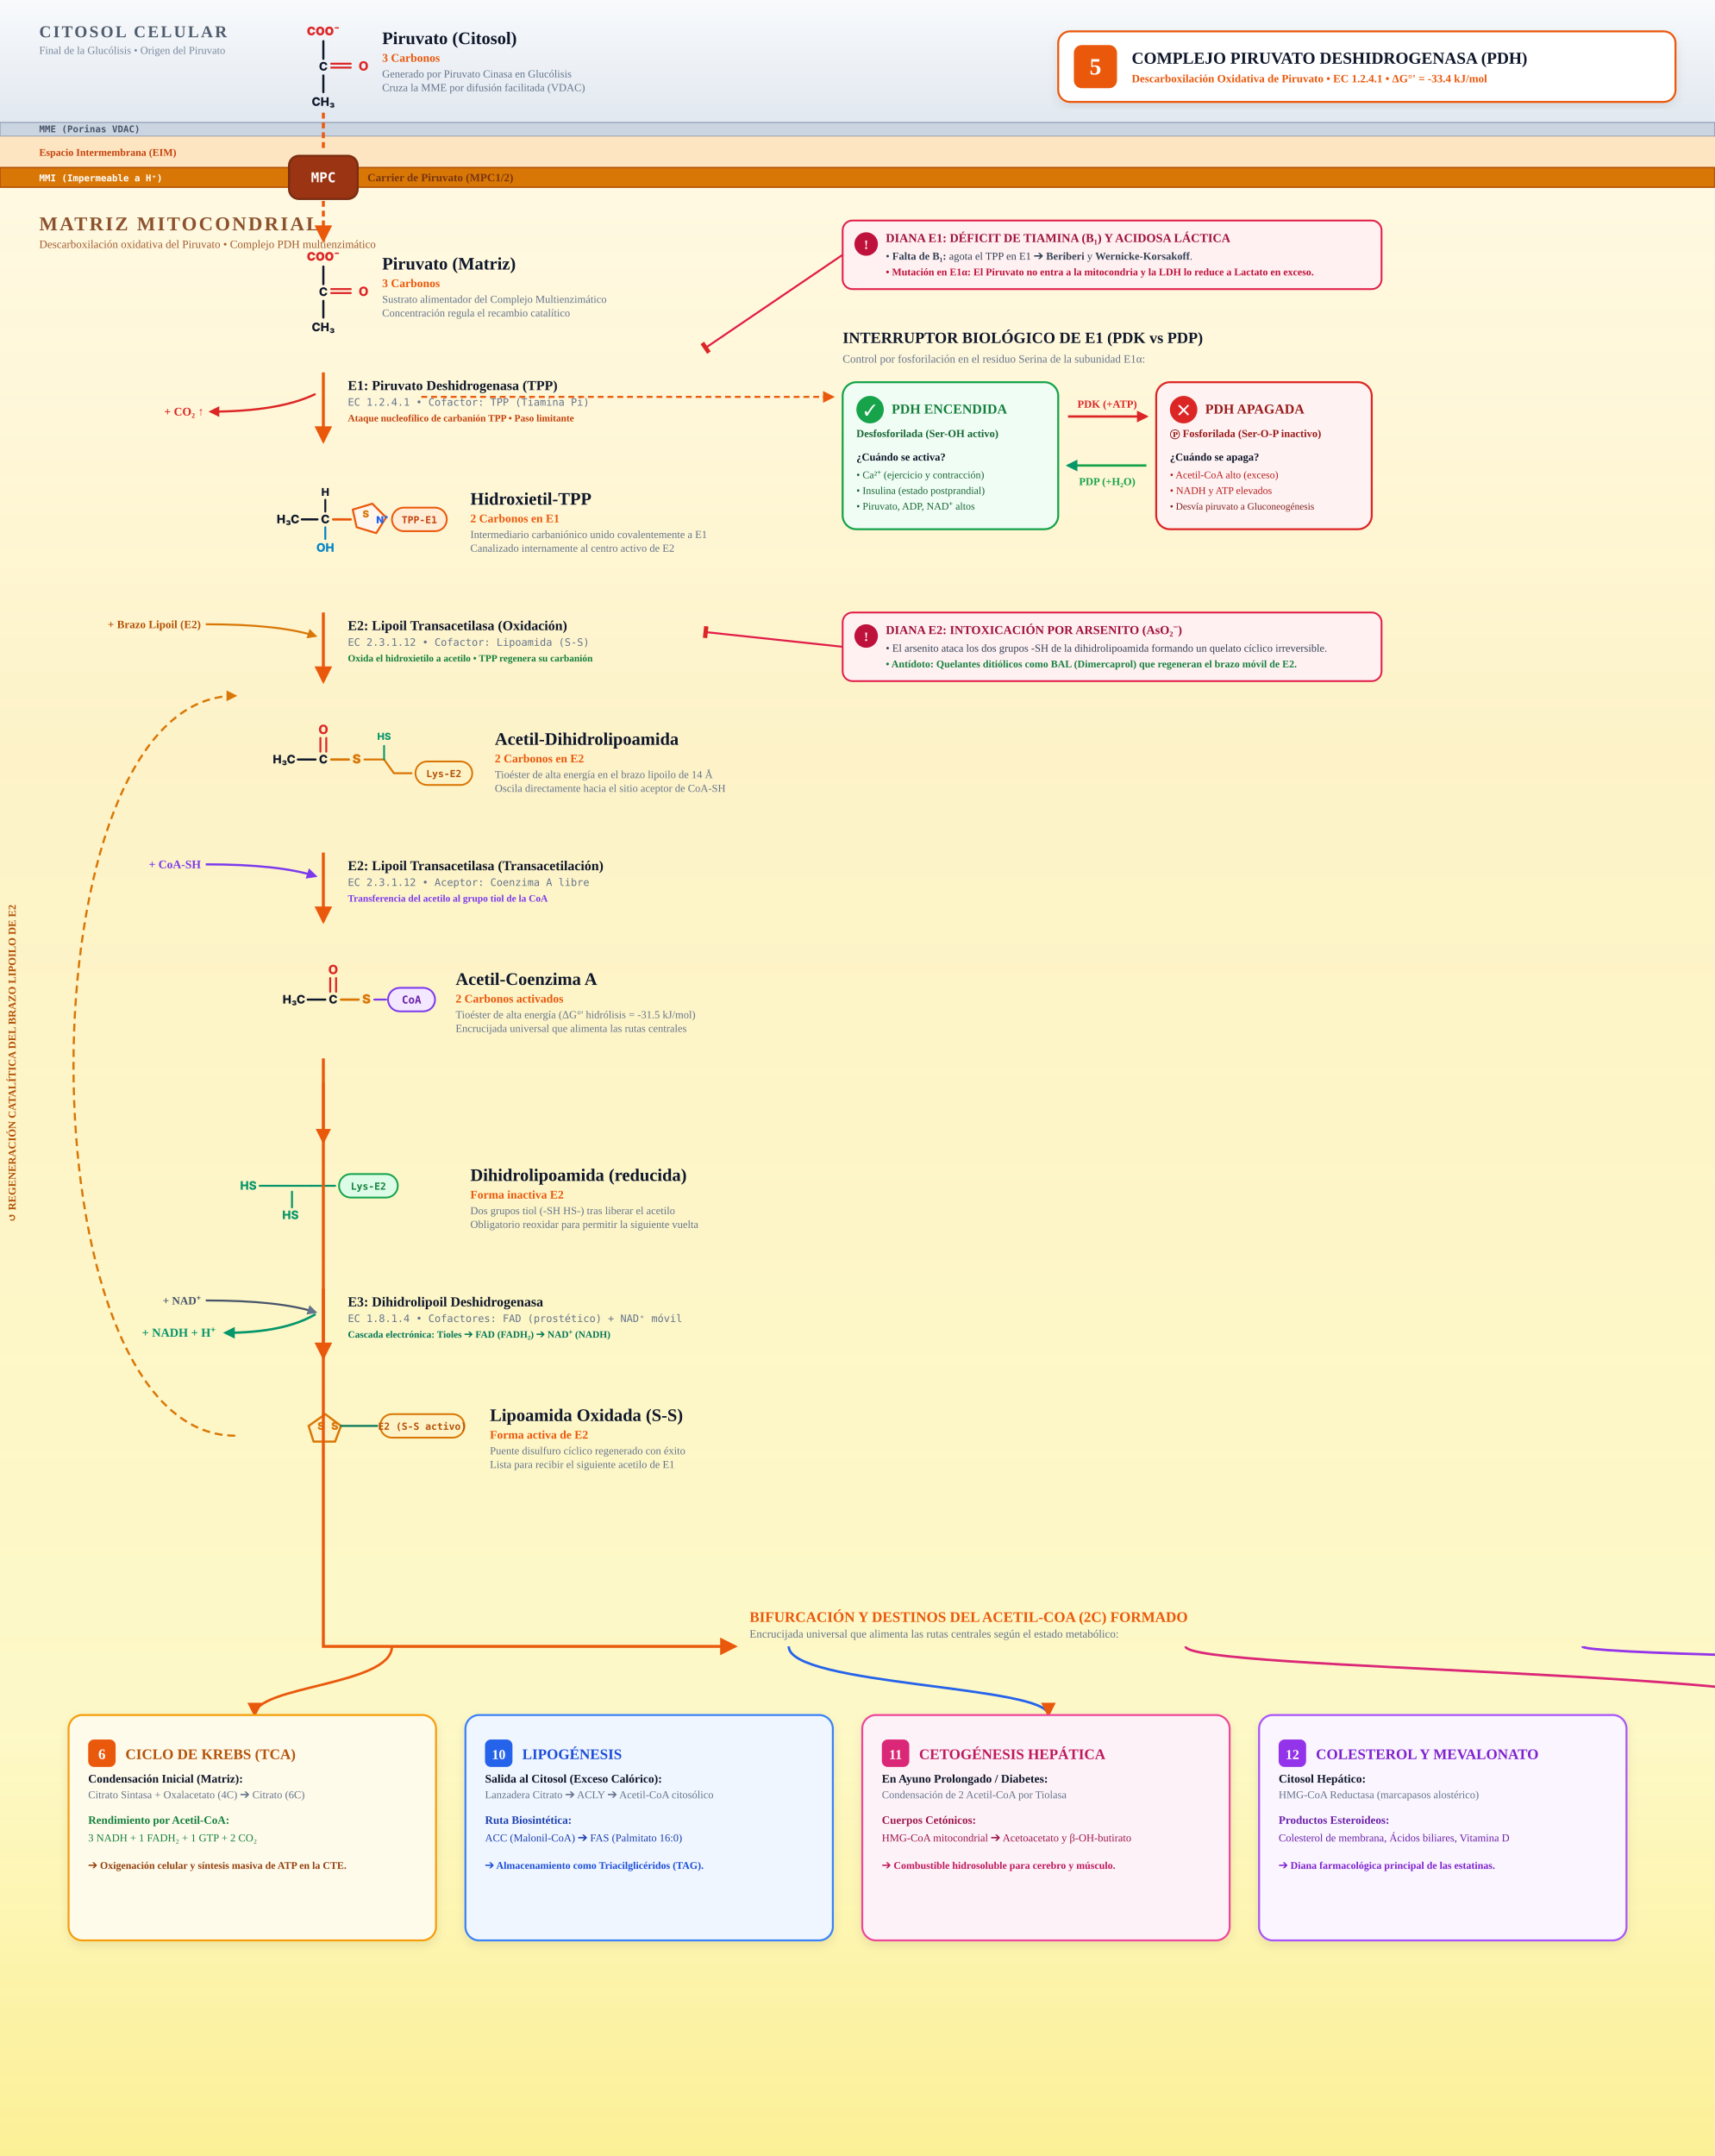
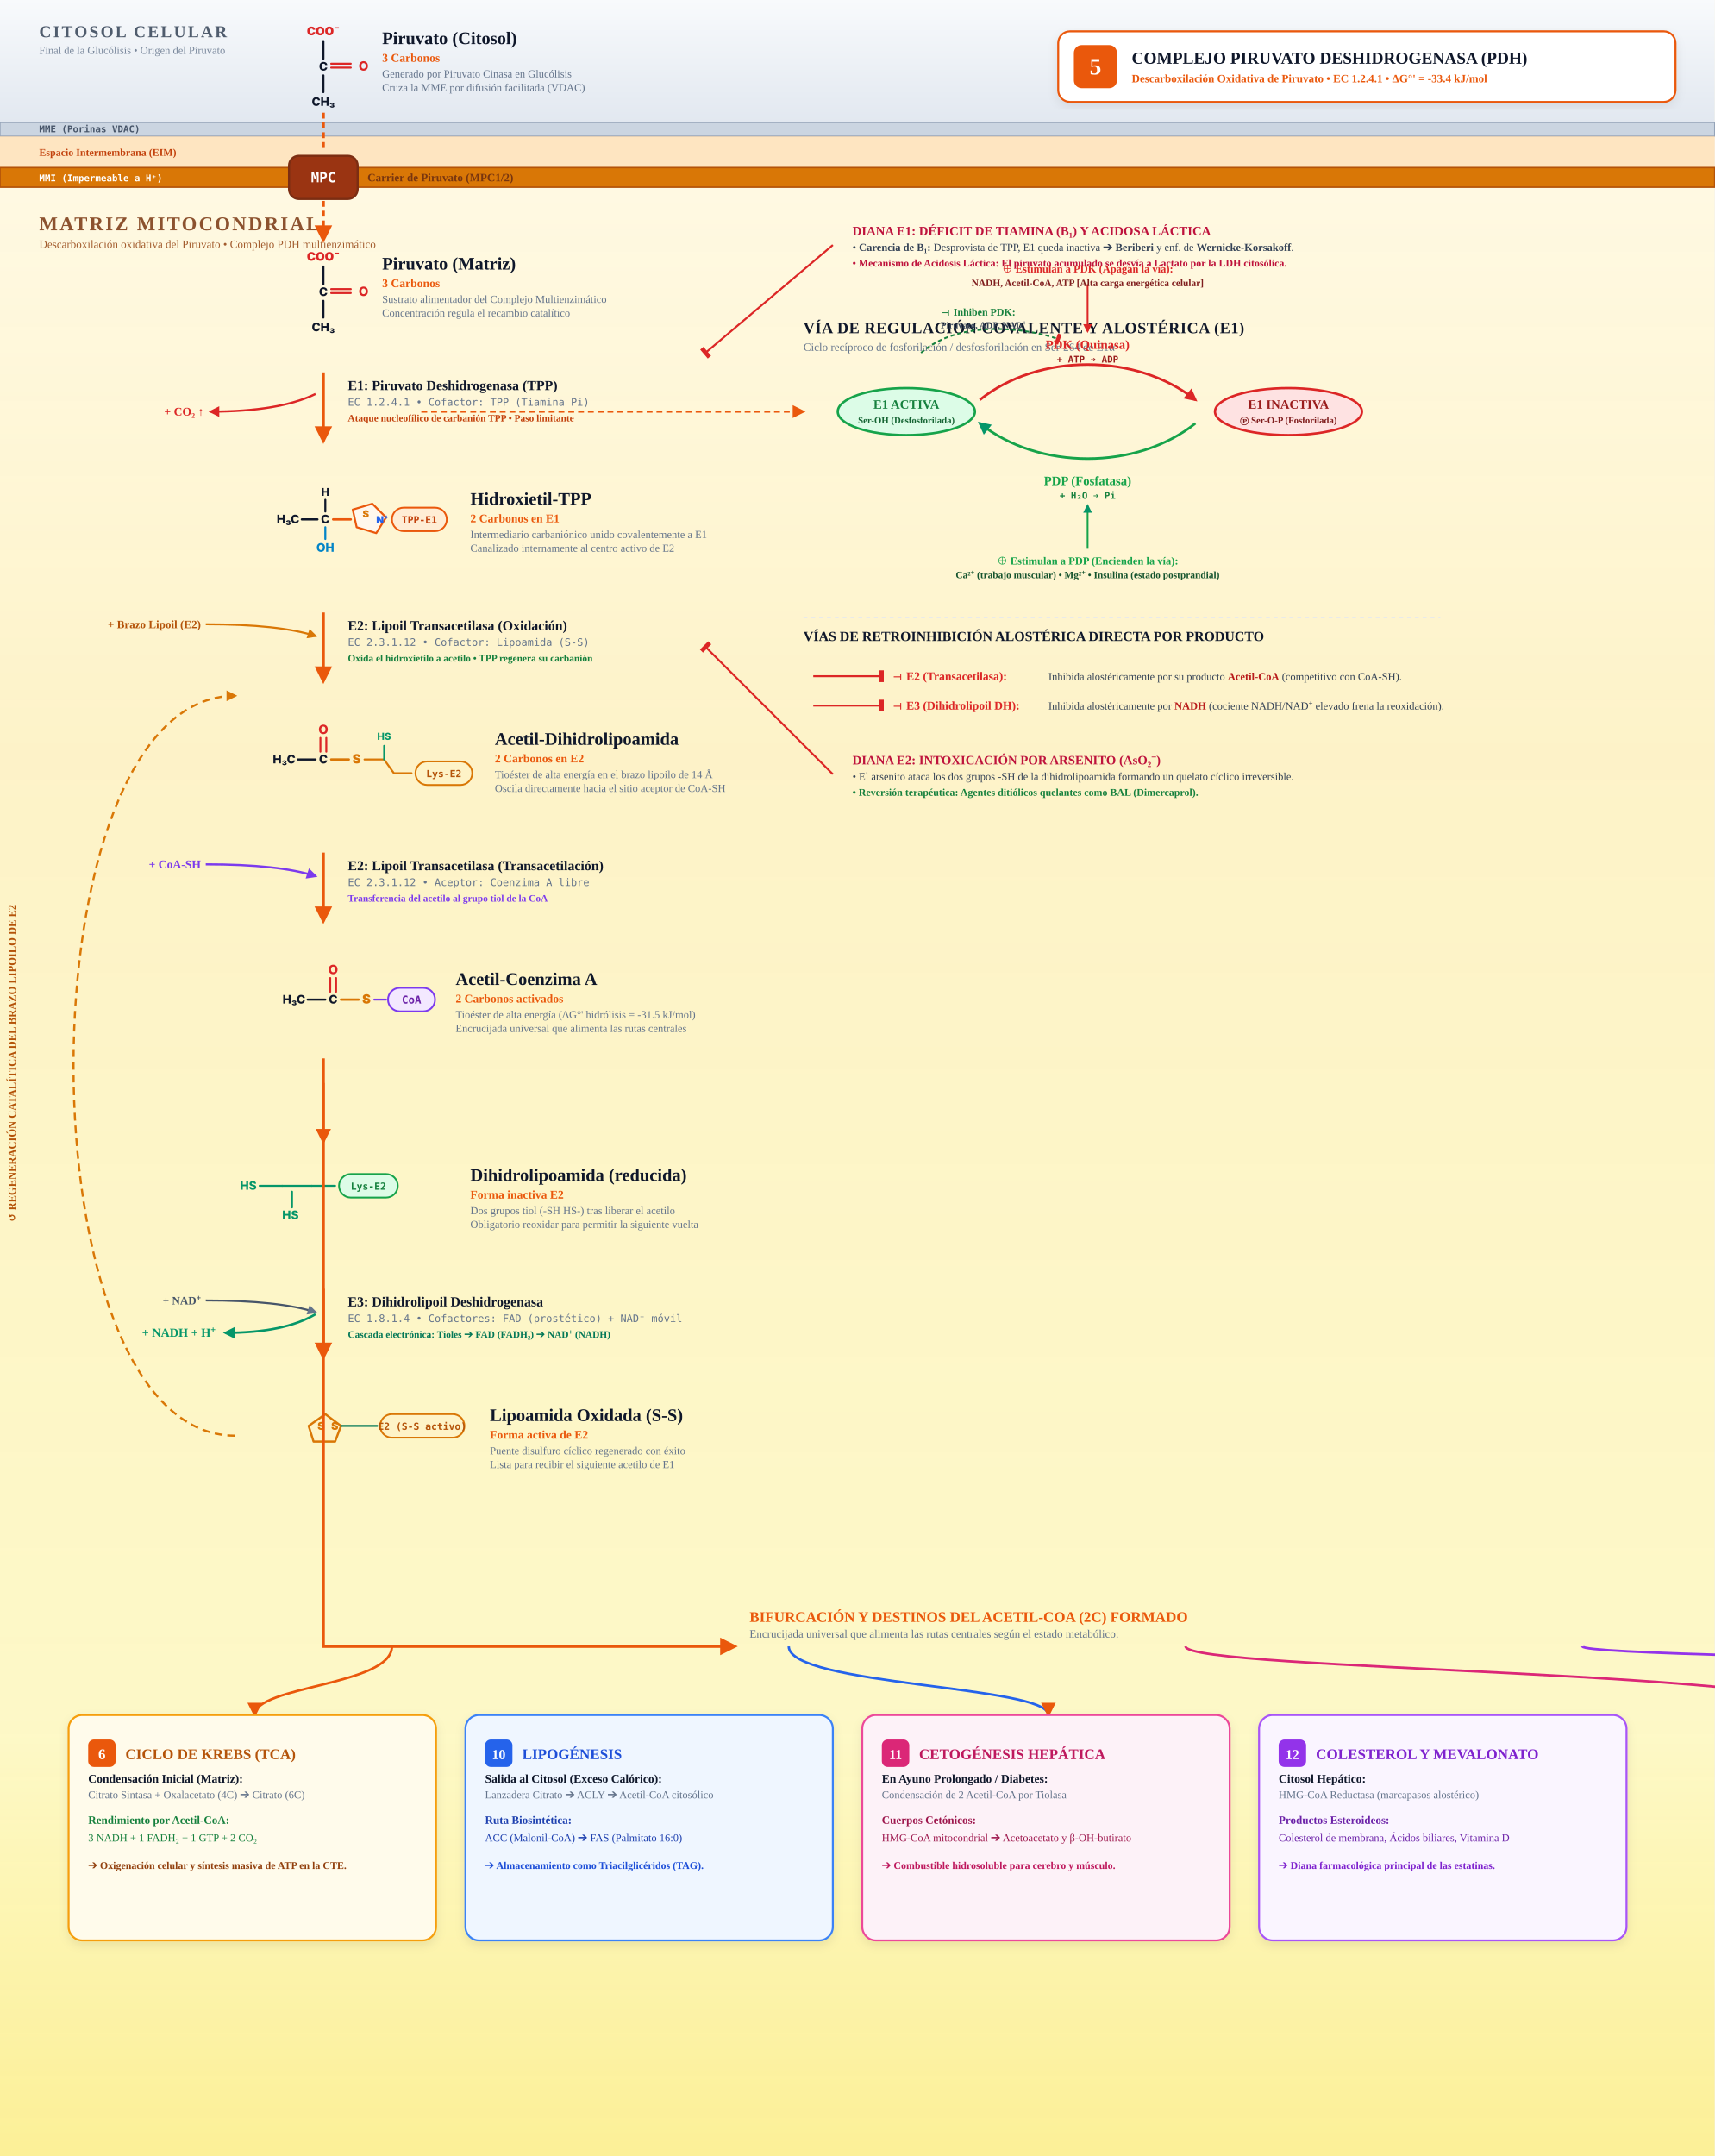
<svg xmlns="http://www.w3.org/2000/svg" width="1750" height="2200" viewBox="0 0 1750 2200">
  <defs>
    <marker id="arrowFlow" markerWidth="6" markerHeight="6" refX="5" refY="3" orient="auto">
      <path d="M 0 0 L 6 3 L 0 6 Z" fill="#ea580c" />
    </marker>
    <marker id="arrowRed" markerWidth="5" markerHeight="5" refX="4" refY="2.5" orient="auto">
      <path d="M 0 0 L 5 2.5 L 0 5 Z" fill="#dc2626" />
    </marker>
    <marker id="arrowGreen" markerWidth="5" markerHeight="5" refX="4" refY="2.5" orient="auto">
      <path d="M 0 0 L 5 2.5 L 0 5 Z" fill="#059669" />
    </marker>
    <marker id="arrowPurple" markerWidth="5" markerHeight="5" refX="4" refY="2.5" orient="auto">
      <path d="M 0 0 L 5 2.5 L 0 5 Z" fill="#7c3aed" />
    </marker>
    <marker id="arrowSlate" markerWidth="5" markerHeight="5" refX="4" refY="2.5" orient="auto">
      <path d="M 0 0 L 5 2.5 L 0 5 Z" fill="#64748b" />
    </marker>
    <marker id="arrowAmber" markerWidth="5" markerHeight="5" refX="4" refY="2.5" orient="auto">
      <path d="M 0 0 L 5 2.5 L 0 5 Z" fill="#d97706" />
    </marker>
    <marker id="inhibitionT" markerWidth="6" markerHeight="6" refX="5" refY="3" orient="auto">
      <line x1="5" y1="0" x2="5" y2="6" stroke="#dc2626" stroke-width="2.4" />
    </marker>
    <linearGradient id="gradCitosolPDH" x1="0%" y1="0%" x2="0%" y2="100%">
      <stop offset="0%" stop-color="#f8fafc" />
      <stop offset="100%" stop-color="#e2e8f0" />
    </linearGradient>
    <linearGradient id="gradMatrizPDH" x1="0%" y1="0%" x2="0%" y2="100%">
      <stop offset="0%" stop-color="#fffbeb" />
      <stop offset="35%" stop-color="#fef3c7" stop-opacity="0.96" />
      <stop offset="80%" stop-color="#fef9c3" stop-opacity="0.92" />
      <stop offset="100%" stop-color="#fef08a" stop-opacity="0.88" />
    </linearGradient>
    <filter id="shadowGlow" x="-10%" y="-10%" width="120%" height="120%">
      <feDropShadow dx="0" dy="4" stdDeviation="5" flood-color="#0f172a" flood-opacity="0.08" />
    </filter>
  </defs>
  <rect width="1750" height="2200" fill="url(#gradMatrizPDH)" />
  <rect x="0" y="0" width="1750" height="125" fill="url(#gradCitosolPDH)" />
  <g transform="translate(40, 38)" opacity="0.85">
    <text x="0" y="0" fill="#334155" font-size="17" font-weight="900" letter-spacing="2">CITOSOL CELULAR</text>
    <text x="0" y="17" fill="#64748b" font-size="11">Final de la Glucólisis • Origen del Piruvato</text>
  </g>
  <rect x="0" y="125" width="1750" height="14" fill="#cbd5e1" stroke="#94a3b8" stroke-width="1.2" />
  <text x="40" y="135" fill="#475569" font-family="'JetBrains Mono', monospace" font-size="9.5" font-weight="800">MME (Porinas VDAC)</text>
  <rect x="0" y="139" width="1750" height="32" fill="#fed7aa" opacity="0.6" />
  <text x="40" y="159" fill="#c2410c" font-size="10.5" font-weight="700">Espacio Intermembrana (EIM)</text>
  <rect x="0" y="171" width="1750" height="20" fill="#d97706" stroke="#b45309" stroke-width="1.5" />
  <text x="40" y="185" fill="#ffffff" font-family="'JetBrains Mono', monospace" font-size="9.5" font-weight="800">MMI (Impermeable a H⁺)</text>
  <g transform="translate(40, 235)" opacity="0.85">
    <text x="0" y="0" fill="#78350f" font-size="20" font-weight="900" letter-spacing="2">MATRIZ MITOCONDRIAL</text>
    <text x="0" y="18" fill="#92400e" font-size="11.5">Descarboxilación oxidativa del Piruvato • Complejo PDH multienzimático</text>
  </g>
  <g transform="translate(295, 159)">
    <rect x="0" y="0" width="70" height="44" rx="10" fill="#9a3412" stroke="#7c2d12" stroke-width="2.2" />
    <text x="35" y="27" fill="#ffffff" font-family="'JetBrains Mono', monospace" font-size="14" font-weight="900" text-anchor="middle">MPC</text>
  </g>
  <text x="375" y="185" fill="#78350f" font-size="11.5" font-weight="800">Carrier de Piruvato (MPC1/2)</text>
  <g transform="translate(1080, 32)">
    <rect x="0" y="0" width="630" height="72" rx="12" fill="#ffffff" stroke="#ea580c" stroke-width="2" filter="url(#shadowGlow)" />
    <rect x="16" y="14" width="44" height="44" rx="8" fill="#ea580c" />
    <text x="38" y="44" fill="#ffffff" font-size="24" font-weight="900" text-anchor="middle">5</text>
    <text x="75" y="33" fill="#0f172a" font-size="17" font-weight="900">COMPLEJO PIRUVATO DESHIDROGENASA (PDH)</text>
    <text x="75" y="52" fill="#ea580c" font-size="11.5" font-weight="700">Descarboxilación Oxidativa de Piruvato • EC 1.2.4.1 • ΔG°' = -33.4 kJ/mol</text>
  </g>
  <g transform="translate(290, 20)">
    <g transform="translate(0, 0)">
      <g class="mol-piruvato" stroke="#0f172a" stroke-width="2.2" fill="none" stroke-linecap="round" stroke-linejoin="round">
        <text x="40" y="16" font-family="'Inter', sans-serif" font-size="12" font-weight="900" fill="#dc2626" text-anchor="middle" stroke="none">COO⁻</text>
        <line x1="40" y1="22" x2="40" y2="40" stroke="#0f172a" stroke-width="2.2" />
        <text x="40" y="52" font-family="'Inter', sans-serif" font-size="12" font-weight="800" fill="#0f172a" text-anchor="middle" stroke="none">C</text>
        <line x1="48" y1="45" x2="68" y2="45" stroke="#dc2626" stroke-width="2" />
        <line x1="48" y1="49" x2="68" y2="49" stroke="#dc2626" stroke-width="2" />
        <text x="76" y="52" font-family="'Inter', sans-serif" font-size="13" font-weight="800" fill="#dc2626" stroke="none">O</text>
        <line x1="40" y1="57" x2="40" y2="74" stroke="#0f172a" stroke-width="2.2" />
        <text x="40" y="88" font-family="'Inter', sans-serif" font-size="12" font-weight="800" fill="#0f172a" text-anchor="middle" stroke="none">CH₃</text>
      </g>
    </g>
    <g transform="translate(100, 25)">
      <text x="0" y="0" fill="#0f172a" font-size="18" font-weight="900">Piruvato (Citosol)</text>
      <text x="0" y="18" fill="#ea580c" font-size="12" font-weight="800">3 Carbonos</text>
      <text x="0" y="34" fill="#64748b" font-size="11">Generado por Piruvato Cinasa en Glucólisis</text>
      <text x="0" y="48" fill="#64748b" font-size="11">Cruza la MME por difusión facilitada (VDAC)</text>
    </g>
  </g>
  <path d="M 330 115 L 330 155 M 330 205 L 330 245" stroke="#ea580c" stroke-width="3" stroke-dasharray="6 4" marker-end="url(#arrowFlow)" />
  <g transform="translate(290, 250)">
    <g transform="translate(0, 0)">
      <g class="mol-piruvato" stroke="#0f172a" stroke-width="2.2" fill="none" stroke-linecap="round" stroke-linejoin="round">
        <text x="40" y="16" font-family="'Inter', sans-serif" font-size="12" font-weight="900" fill="#dc2626" text-anchor="middle" stroke="none">COO⁻</text>
        <line x1="40" y1="22" x2="40" y2="40" stroke="#0f172a" stroke-width="2.2" />
        <text x="40" y="52" font-family="'Inter', sans-serif" font-size="12" font-weight="800" fill="#0f172a" text-anchor="middle" stroke="none">C</text>
        <line x1="48" y1="45" x2="68" y2="45" stroke="#dc2626" stroke-width="2" />
        <line x1="48" y1="49" x2="68" y2="49" stroke="#dc2626" stroke-width="2" />
        <text x="76" y="52" font-family="'Inter', sans-serif" font-size="13" font-weight="800" fill="#dc2626" stroke="none">O</text>
        <line x1="40" y1="57" x2="40" y2="74" stroke="#0f172a" stroke-width="2.2" />
        <text x="40" y="88" font-family="'Inter', sans-serif" font-size="12" font-weight="800" fill="#0f172a" text-anchor="middle" stroke="none">CH₃</text>
      </g>
    </g>
    <g transform="translate(100, 25)">
      <text x="0" y="0" fill="#0f172a" font-size="18" font-weight="900">Piruvato (Matriz)</text>
      <text x="0" y="18" fill="#ea580c" font-size="12" font-weight="800">3 Carbonos</text>
      <text x="0" y="34" fill="#64748b" font-size="11">Sustrato alimentador del Complejo Multienzimático</text>
      <text x="0" y="48" fill="#64748b" font-size="11">Concentración regula el recambio catalítico</text>
    </g>
  </g>
  <g transform="translate(330, 380)">
    <line x1="0" y1="0" x2="0" y2="70" stroke="#ea580c" stroke-width="3" marker-end="url(#arrowFlow)" />
    <path d="M -8 22 Q -45 40 -115 40" fill="none" stroke="#dc2626" stroke-width="2.2" marker-end="url(#arrowRed)" />
    <text x="-122" y="44" fill="#dc2626" font-size="12" font-weight="900" text-anchor="end">+ CO₂ ↑</text>
    <g transform="translate(25, 18)">
      <text x="0" y="0" fill="#0f172a" font-size="14" font-weight="900">E1: Piruvato Deshidrogenasa (TPP)</text>
      <text x="0" y="16" fill="#64748b" font-size="10.5" font-family="'JetBrains Mono', monospace">EC 1.2.4.1 • Cofactor: TPP (Tiamina Pi)</text>
      <text x="0" y="32" fill="#c2410c" font-size="10" font-weight="800">Ataque nucleofílico de carbanión TPP • Paso limitante</text>
    </g>
  </g>
  <g transform="translate(270, 490)">
    <g transform="translate(0, 0)">
      <g class="mol-hidroxietil-tpp" stroke="#0f172a" stroke-width="2.2" fill="none" stroke-linecap="round" stroke-linejoin="round">
        <text x="24" y="44" font-family="'Inter', sans-serif" font-size="12" font-weight="800" fill="#0f172a" text-anchor="middle" stroke="none">H₃C</text>
        <line x1="38" y1="40" x2="54" y2="40" stroke="#0f172a" stroke-width="2.2" />
        <text x="62" y="44" font-family="'Inter', sans-serif" font-size="12" font-weight="800" fill="#0f172a" text-anchor="middle" stroke="none">C</text>
        <line x1="62" y1="32" x2="62" y2="20" stroke="#0f172a" stroke-width="2" />
        <text x="62" y="16" font-family="'Inter', sans-serif" font-size="11" font-weight="800" fill="#0f172a" text-anchor="middle" stroke="none">H</text>
        <line x1="62" y1="48" x2="62" y2="60" stroke="#0284c7" stroke-width="2" />
        <text x="62" y="73" font-family="'Inter', sans-serif" font-size="12" font-weight="800" fill="#0284c7" text-anchor="middle" stroke="none">OH</text>
        <line x1="70" y1="40" x2="88" y2="40" stroke="#ea580c" stroke-width="2.4" />
        <polygon points="90,30 110,24 124,38 114,54 94,48" fill="#fff7ed" stroke="#ea580c" stroke-width="2" />
        <text x="100" y="38" font-family="'Inter', sans-serif" font-size="10" font-weight="900" fill="#d97706" stroke="none">S</text>
        <text x="114" y="44" font-family="'Inter', sans-serif" font-size="10" font-weight="900" fill="#2563eb" stroke="none">N⁺</text>
        <rect x="130" y="28" width="56" height="24" rx="12" fill="#ffedd5" stroke="#ea580c" stroke-width="1.8" />
        <text x="158" y="44" font-family="'JetBrains Mono', monospace" font-size="10" font-weight="800" fill="#c2410c" text-anchor="middle" stroke="none">TPP-E1</text>
      </g>
    </g>
    <g transform="translate(210, 25)">
      <text x="0" y="0" fill="#0f172a" font-size="18" font-weight="900">Hidroxietil-TPP</text>
      <text x="0" y="18" fill="#ea580c" font-size="12" font-weight="800">2 Carbonos en E1</text>
      <text x="0" y="34" fill="#64748b" font-size="11">Intermediario carbaniónico unido covalentemente a E1</text>
      <text x="0" y="48" fill="#64748b" font-size="11">Canalizado internamente al centro activo de E2</text>
    </g>
  </g>
  <g transform="translate(330, 625)">
    <line x1="0" y1="0" x2="0" y2="70" stroke="#ea580c" stroke-width="3" marker-end="url(#arrowFlow)" />
    <path d="M -120 12 Q -45 12 -8 24" fill="none" stroke="#d97706" stroke-width="2" marker-end="url(#arrowAmber)" />
    <text x="-125" y="16" fill="#b45309" font-size="11.5" font-weight="800" text-anchor="end">+ Brazo Lipoil (E2)</text>
    <g transform="translate(25, 18)">
      <text x="0" y="0" fill="#0f172a" font-size="14" font-weight="900">E2: Lipoil Transacetilasa (Oxidación)</text>
      <text x="0" y="16" fill="#64748b" font-size="10.5" font-family="'JetBrains Mono', monospace">EC 2.3.1.12 • Cofactor: Lipoamida (S-S)</text>
      <text x="0" y="32" fill="#15803d" font-size="10" font-weight="800">Oxida el hidroxietilo a acetilo • TPP regenera su carbanión</text>
    </g>
  </g>
  <g transform="translate(270, 735)">
    <g transform="translate(0, 0)">
      <g class="mol-acetil-lipoamida" stroke="#0f172a" stroke-width="2.2" fill="none" stroke-linecap="round" stroke-linejoin="round">
        <text x="20" y="44" font-family="'Inter', sans-serif" font-size="12" font-weight="800" fill="#0f172a" text-anchor="middle" stroke="none">H₃C</text>
        <line x1="34" y1="40" x2="52" y2="40" stroke="#0f172a" stroke-width="2.2" />
        <text x="60" y="44" font-family="'Inter', sans-serif" font-size="12" font-weight="800" fill="#0f172a" text-anchor="middle" stroke="none">C</text>
        <line x1="57" y1="32" x2="57" y2="18" stroke="#dc2626" stroke-width="2" />
        <line x1="63" y1="32" x2="63" y2="18" stroke="#dc2626" stroke-width="2" />
        <text x="60" y="14" font-family="'Inter', sans-serif" font-size="13" font-weight="800" fill="#dc2626" text-anchor="middle" stroke="none">O</text>
        <line x1="68" y1="40" x2="86" y2="40" stroke="#d97706" stroke-width="2.4" />
        <text x="94" y="44" font-family="'Inter', sans-serif" font-size="13" font-weight="900" fill="#d97706" text-anchor="middle" stroke="none">S</text>
        <path d="M 102 40 L 122 40 L 132 54 L 150 54" stroke="#d97706" stroke-width="2" />
        <line x1="122" y1="40" x2="122" y2="26" stroke="#059669" stroke-width="1.8" />
        <text x="122" y="20" font-family="'Inter', sans-serif" font-size="10" font-weight="800" fill="#059669" text-anchor="middle" stroke="none">HS</text>
        <rect x="154" y="42" width="58" height="24" rx="12" fill="#fef3c7" stroke="#d97706" stroke-width="1.8" />
        <text x="183" y="58" font-family="'JetBrains Mono', monospace" font-size="10" font-weight="800" fill="#b45309" text-anchor="middle" stroke="none">Lys-E2</text>
      </g>
    </g>
    <g transform="translate(235, 25)">
      <text x="0" y="0" fill="#0f172a" font-size="18" font-weight="900">Acetil-Dihidrolipoamida</text>
      <text x="0" y="18" fill="#ea580c" font-size="12" font-weight="800">2 Carbonos en E2</text>
      <text x="0" y="34" fill="#64748b" font-size="11">Tioéster de alta energía en el brazo lipoilo de 14 Å</text>
      <text x="0" y="48" fill="#64748b" font-size="11">Oscila directamente hacia el sitio aceptor de CoA-SH</text>
    </g>
  </g>
  <g transform="translate(330, 870)">
    <line x1="0" y1="0" x2="0" y2="70" stroke="#ea580c" stroke-width="3" marker-end="url(#arrowFlow)" />
    <path d="M -120 12 Q -45 12 -8 24" fill="none" stroke="#7c3aed" stroke-width="2.2" marker-end="url(#arrowPurple)" />
    <text x="-125" y="16" fill="#7c3aed" font-size="12" font-weight="900" text-anchor="end">+ CoA-SH</text>
    <g transform="translate(25, 18)">
      <text x="0" y="0" fill="#0f172a" font-size="14" font-weight="900">E2: Lipoil Transacetilasa (Transacetilación)</text>
      <text x="0" y="16" fill="#64748b" font-size="10.5" font-family="'JetBrains Mono', monospace">EC 2.3.1.12 • Aceptor: Coenzima A libre</text>
      <text x="0" y="32" fill="#7c3aed" font-size="10" font-weight="800">Transferencia del acetilo al grupo tiol de la CoA</text>
    </g>
  </g>
  <g transform="translate(280, 980)">
    <g transform="translate(0, 0)">
      <g class="mol-acetil-coa" stroke="#0f172a" stroke-width="2.2" fill="none" stroke-linecap="round" stroke-linejoin="round">
        <text x="20" y="44" font-family="'Inter', sans-serif" font-size="12" font-weight="800" fill="#0f172a" text-anchor="middle" stroke="none">H₃C</text>
        <line x1="34" y1="40" x2="52" y2="40" stroke="#0f172a" stroke-width="2.2" />
        <text x="60" y="44" font-family="'Inter', sans-serif" font-size="12" font-weight="800" fill="#0f172a" text-anchor="middle" stroke="none">C</text>
        <line x1="57" y1="32" x2="57" y2="18" stroke="#dc2626" stroke-width="2" />
        <line x1="63" y1="32" x2="63" y2="18" stroke="#dc2626" stroke-width="2" />
        <text x="60" y="14" font-family="'Inter', sans-serif" font-size="13" font-weight="800" fill="#dc2626" text-anchor="middle" stroke="none">O</text>
        <line x1="68" y1="40" x2="86" y2="40" stroke="#d97706" stroke-width="2.4" />
        <text x="94" y="44" font-family="'Inter', sans-serif" font-size="13" font-weight="900" fill="#d97706" text-anchor="middle" stroke="none">S</text>
        <line x1="102" y1="40" x2="114" y2="40" stroke="#7c3aed" stroke-width="2" />
        <rect x="116" y="28" width="48" height="24" rx="12" fill="#f3e8ff" stroke="#7c3aed" stroke-width="1.8" />
        <text x="140" y="44" font-family="'JetBrains Mono', monospace" font-size="11" font-weight="800" fill="#6b21a8" text-anchor="middle" stroke="none">CoA</text>
      </g>
    </g>
    <g transform="translate(185, 25)">
      <text x="0" y="0" fill="#0f172a" font-size="18" font-weight="900">Acetil-Coenzima A</text>
      <text x="0" y="18" fill="#ea580c" font-size="12" font-weight="800">2 Carbonos activados</text>
      <text x="0" y="34" fill="#64748b" font-size="11">Tioéster de alta energía (ΔG°' hidrólisis = -31.5 kJ/mol)</text>
      <text x="0" y="48" fill="#64748b" font-size="11">Encrucijada universal que alimenta las rutas centrales</text>
    </g>
  </g>
  <path d="M 330 1105 L 330 1165" stroke="#ea580c" stroke-width="2.6" marker-end="url(#arrowFlow)" />
  <g transform="translate(270, 1180)">
    <g transform="translate(0, 0)">
      <g class="mol-dihidrolipoamida" stroke="#0f172a" stroke-width="2.2" fill="none" stroke-linecap="round" stroke-linejoin="round">
        <text x="-25" y="34" font-family="'Inter', sans-serif" font-size="12" font-weight="800" fill="#059669" stroke="none">HS</text>
        <line x1="-5" y1="30" x2="18" y2="30" stroke="#059669" stroke-width="2" />
        <text x="18" y="64" font-family="'Inter', sans-serif" font-size="12" font-weight="800" fill="#059669" stroke="none">HS</text>
        <line x1="28" y1="52" x2="28" y2="36" stroke="#059669" stroke-width="2" />
        <line x1="18" y1="30" x2="48" y2="30" stroke="#059669" stroke-width="2" />
        <line x1="48" y1="30" x2="72" y2="30" stroke="#059669" stroke-width="2" />
        <rect x="76" y="18" width="60" height="24" rx="12" fill="#dcfce7" stroke="#16a34a" stroke-width="1.8" />
        <text x="106" y="34" font-family="'JetBrains Mono', monospace" font-size="10" font-weight="800" fill="#15803d" text-anchor="middle" stroke="none">Lys-E2</text>
      </g>
    </g>
    <g transform="translate(210, 25)">
      <text x="0" y="0" fill="#0f172a" font-size="18" font-weight="900">Dihidrolipoamida (reducida)</text>
      <text x="0" y="18" fill="#ea580c" font-size="12" font-weight="800">Forma inactiva E2</text>
      <text x="0" y="34" fill="#64748b" font-size="11">Dos grupos tiol (-SH HS-) tras liberar el acetilo</text>
      <text x="0" y="48" fill="#64748b" font-size="11">Obligatorio reoxidar para permitir la siguiente vuelta</text>
    </g>
  </g>
  <g transform="translate(330, 1315)">
    <line x1="0" y1="0" x2="0" y2="70" stroke="#ea580c" stroke-width="3" marker-end="url(#arrowFlow)" />
    <path d="M -120 12 Q -45 12 -8 24" fill="none" stroke="#475569" stroke-width="2" marker-end="url(#arrowSlate)" />
    <text x="-125" y="16" fill="#475569" font-size="11.5" font-weight="800" text-anchor="end">+ NAD⁺</text>
    <path d="M -8 26 Q -40 45 -100 45" fill="none" stroke="#059669" stroke-width="2.4" marker-end="url(#arrowGreen)" />
    <text x="-110" y="49" fill="#059669" font-size="12.5" font-weight="900" text-anchor="end">+ NADH + H⁺</text>
    <g transform="translate(25, 18)">
      <text x="0" y="0" fill="#0f172a" font-size="14" font-weight="900">E3: Dihidrolipoil Deshidrogenasa</text>
      <text x="0" y="16" fill="#64748b" font-size="10.5" font-family="'JetBrains Mono', monospace">EC 1.8.1.4 • Cofactores: FAD (prostético) + NAD⁺ móvil</text>
      <text x="0" y="32" fill="#047857" font-size="10" font-weight="800">Cascada electrónica: Tioles ➔ FAD (FADH₂) ➔ NAD⁺ (NADH)</text>
    </g>
  </g>
  <g transform="translate(280, 1425)">
    <g transform="translate(0, 0)">
      <g class="mol-lipoamida-oxidada" stroke="#0f172a" stroke-width="2.2" fill="none" stroke-linecap="round" stroke-linejoin="round">
        <polygon points="35,30 52,18 68,30 62,46 40,46" fill="#fef3c7" stroke="#d97706" stroke-width="2.2" />
        <text x="44" y="34" font-family="'Inter', sans-serif" font-size="11" font-weight="900" fill="#d97706" stroke="none">S</text>
        <text x="58" y="34" font-family="'Inter', sans-serif" font-size="11" font-weight="900" fill="#d97706" stroke="none">S</text>
        <line x1="68" y1="30" x2="105" y2="30" stroke="#047857" stroke-width="2" />
        <rect x="108" y="18" width="86" height="24" rx="12" fill="#fef3c7" stroke="#d97706" stroke-width="1.8" />
        <text x="151" y="34" font-family="'JetBrains Mono', monospace" font-size="10" font-weight="800" fill="#b45309" text-anchor="middle" stroke="none">E2 (S-S activo)</text>
      </g>
    </g>
    <g transform="translate(220, 25)">
      <text x="0" y="0" fill="#0f172a" font-size="18" font-weight="900">Lipoamida Oxidada (S-S)</text>
      <text x="0" y="18" fill="#ea580c" font-size="12" font-weight="800">Forma activa de E2</text>
      <text x="0" y="34" fill="#64748b" font-size="11">Puente disulfuro cíclico regenerado con éxito</text>
      <text x="0" y="48" fill="#64748b" font-size="11">Lista para recibir el siguiente acetilo de E1</text>
    </g>
  </g>
  <path d="M 240 1465 C 20 1465, 20 710, 240 710" fill="none" stroke="#d97706" stroke-width="2.2" stroke-dasharray="8 5" marker-end="url(#arrowAmber)" />
  <text x="16" y="1085" fill="#b45309" font-size="11" font-weight="900" transform="rotate(-90 16 1085)" text-anchor="middle">
      ↺ REGENERACIÓN CATALÍTICA DEL BRAZO LIPOILO DE E2
    </text>
-   <g transform="translate(860, 360)">
-     <path d="M -430 45 C -280 45, -120 45, -10 45" fill="none" stroke="#ea580c" stroke-width="2" stroke-dasharray="6 4" marker-end="url(#arrowFlow)" />
-     <text x="0" y="-10" fill="#0f172a" font-size="16" font-weight="900">INTERRUPTOR BIOLÓGICO DE E1 (PDK vs PDP)</text>
-     <text x="0" y="10" fill="#64748b" font-size="11.5">Control por fosforilación en el residuo Serina de la subunidad E1α:</text>
-     <g transform="translate(0, 30)">
-       <rect x="0" y="0" width="220" height="150" rx="14" fill="#f0fdf4" stroke="#16a34a" stroke-width="2" />
-       <circle cx="28" cy="28" r="14" fill="#16a34a" />
-       <text x="28" y="34" fill="#ffffff" font-size="16" font-weight="900" text-anchor="middle">✓</text>
-       <text x="50" y="32" fill="#15803d" font-size="14" font-weight="900">PDH ENCENDIDA</text>
-       <text x="14" y="56" fill="#166534" font-size="11" font-weight="800">Desfosforilada (Ser-OH activo)</text>
-       <text x="14" y="80" fill="#0f172a" font-size="11" font-weight="800">¿Cuándo se activa?</text>
-       <text x="14" y="98" fill="#166534" font-size="10.5">• Ca²⁺ (ejercicio y contracción)</text>
-       <text x="14" y="114" fill="#166534" font-size="10.5">• Insulina (estado postprandial)</text>
-       <text x="14" y="130" fill="#166534" font-size="10.5">• Piruvato, ADP, NAD⁺ altos</text>
-     </g>
-     <path d="M 230 65 L 310 65" fill="none" stroke="#dc2626" stroke-width="2.4" marker-end="url(#arrowRed)" />
-     <text x="270" y="56" fill="#dc2626" font-size="11" font-weight="900" text-anchor="middle">PDK (+ATP)</text>
-     <path d="M 310 115 L 230 115" fill="none" stroke="#16a34a" stroke-width="2.4" marker-end="url(#arrowGreen)" />
-     <text x="270" y="135" fill="#16a34a" font-size="11" font-weight="900" text-anchor="middle">PDP (+H₂O)</text>
-     <g transform="translate(320, 30)">
-       <rect x="0" y="0" width="220" height="150" rx="14" fill="#fef2f2" stroke="#dc2626" stroke-width="2" />
-       <circle cx="28" cy="28" r="14" fill="#dc2626" />
-       <text x="28" y="34" fill="#ffffff" font-size="16" font-weight="900" text-anchor="middle">✕</text>
-       <text x="50" y="32" fill="#991b1b" font-size="14" font-weight="900">PDH APAGADA</text>
-       <text x="14" y="56" fill="#991b1b" font-size="11" font-weight="800">Ⓟ Fosforilada (Ser-O-P inactivo)</text>
-       <text x="14" y="80" fill="#0f172a" font-size="11" font-weight="800">¿Cuándo se apaga?</text>
-       <text x="14" y="98" fill="#b91c1c" font-size="10.5">• Acetil-CoA alto (exceso)</text>
-       <text x="14" y="114" fill="#b91c1c" font-size="10.5">• NADH y ATP elevados</text>
-       <text x="14" y="130" fill="#7f1d1d" font-size="10">• Desvía piruvato a Gluconeogénesis</text>
-     </g>
-   </g>
-   <g transform="translate(860, 225)">
-     <rect x="0" y="0" width="550" height="70" rx="10" fill="#fff1f2" stroke="#e11d48" stroke-width="1.8" />
-     <circle cx="24" cy="24" r="12" fill="#be123c" />
-     <text x="24" y="29" fill="#ffffff" font-size="13" font-weight="900" text-anchor="middle">!</text>
-     <text x="44" y="22" fill="#9f1239" font-size="12.5" font-weight="900">DIANA E1: DÉFICIT DE TIAMINA (B₁) Y ACIDOSA LÁCTICA</text>
-     <text x="44" y="40" fill="#334155" font-size="11">
-         • <tspan font-weight="700">Falta de B₁:</tspan> agota el TPP en E1 ➔ <tspan font-weight="700">Beriberi</tspan> y <tspan font-weight="700">Wernicke-Korsakoff</tspan>.
-       </text>
-     <text x="44" y="56" fill="#be123c" font-size="10.5" font-weight="700">
-         • Mutación en E1α: El Piruvato no entra a la mitocondria y la LDH lo reduce a Lactato en exceso.
-       </text>
-     <path d="M 0 35 L -140 130" fill="none" stroke="#e11d48" stroke-width="2" marker-end="url(#inhibitionT)" />
-   </g>
-   <g transform="translate(860, 625)">
-     <rect x="0" y="0" width="550" height="70" rx="10" fill="#fff1f2" stroke="#e11d48" stroke-width="1.8" />
-     <circle cx="24" cy="24" r="12" fill="#be123c" />
-     <text x="24" y="29" fill="#ffffff" font-size="13" font-weight="900" text-anchor="middle">!</text>
-     <text x="44" y="22" fill="#9f1239" font-size="12.5" font-weight="900">DIANA E2: INTOXICACIÓN POR ARSENITO (AsO₂⁻)</text>
-     <text x="44" y="40" fill="#334155" font-size="11">
-         • El arsenito ataca los dos grupos -SH de la dihidrolipoamida formando un quelato cíclico irreversible.
-       </text>
-     <text x="44" y="56" fill="#15803d" font-size="10.5" font-weight="700">
-         • Antídoto: Quelantes ditiólicos como BAL (Dimercaprol) que regeneran el brazo móvil de E2.
-       </text>
-     <path d="M 0 35 L -140 20" fill="none" stroke="#e11d48" stroke-width="2" marker-end="url(#inhibitionT)" />
+   <g transform="translate(820, 320)">
+     <path d="M -390 100 C -220 100, -80 100, 0 100" fill="none" stroke="#ea580c" stroke-width="2.2" stroke-dasharray="6 4" marker-end="url(#arrowFlow)" />
+     <text x="0" y="20" fill="#0f172a" font-size="16" font-weight="900" letter-spacing="0.5">VÍA DE REGULACIÓN COVALENTE Y ALOSTÉRICA (E1)</text>
+     <text x="0" y="38" fill="#64748b" font-size="11.5">Ciclo recíproco de fosforilación / desfosforilación en Ser-264 de E1α</text>
+     <g transform="translate(40, 100)">
+       <ellipse cx="65" cy="0" rx="70" ry="24" fill="#dcfce7" stroke="#16a34a" stroke-width="2.4" />
+       <text x="65" y="-3" fill="#15803d" font-size="13" font-weight="900" text-anchor="middle">E1 ACTIVA</text>
+       <text x="65" y="12" fill="#166534" font-size="9.5" font-weight="700" text-anchor="middle">Ser-OH (Desfosforilada)</text>
+     </g>
+     <path d="M 180 88 C 240 40, 340 40, 400 88" fill="none" stroke="#dc2626" stroke-width="2.6" marker-end="url(#arrowRed)" />
+     <g transform="translate(290, 36)">
+       <text x="0" y="0" fill="#dc2626" font-size="13" font-weight="900" text-anchor="middle">PDK (Quinasa)</text>
+       <text x="0" y="14" fill="#991b1b" font-size="9.5" font-family="'JetBrains Mono', monospace" font-weight="700" text-anchor="middle">+ ATP ➔ ADP</text>
+     </g>
+     <g transform="translate(420, 100)">
+       <ellipse cx="75" cy="0" rx="75" ry="24" fill="#fee2e2" stroke="#dc2626" stroke-width="2.4" />
+       <text x="75" y="-3" fill="#991b1b" font-size="13" font-weight="900" text-anchor="middle">E1 INACTIVA</text>
+       <text x="75" y="12" fill="#7f1d1d" font-size="9.5" font-weight="700" text-anchor="middle">Ⓟ Ser-O-P (Fosforilada)</text>
+     </g>
+     <path d="M 400 112 C 340 160, 240 160, 180 112" fill="none" stroke="#16a34a" stroke-width="2.6" marker-end="url(#arrowGreen)" />
+     <g transform="translate(290, 175)">
+       <text x="0" y="0" fill="#16a34a" font-size="13" font-weight="900" text-anchor="middle">PDP (Fosfatasa)</text>
+       <text x="0" y="14" fill="#15803d" font-size="9.5" font-family="'JetBrains Mono', monospace" font-weight="700" text-anchor="middle">+ H₂O ➔ Pi</text>
+     </g>
+     <path d="M 290 -30 L 290 18" fill="none" stroke="#dc2626" stroke-width="1.8" marker-end="url(#arrowRed)" />
+     <g transform="translate(290, -42)">
+       <text x="0" y="0" fill="#dc2626" font-size="11" font-weight="900" text-anchor="middle">⊕ Estimulan a PDK (Apagan la vía):</text>
+       <text x="0" y="14" fill="#7f1d1d" font-size="10" font-weight="800" text-anchor="middle">NADH, Acetil-CoA, ATP [Alta carga energética celular]</text>
+     </g>
+     <path d="M 290 240 L 290 196" fill="none" stroke="#16a34a" stroke-width="1.8" marker-end="url(#arrowGreen)" />
+     <g transform="translate(290, 256)">
+       <text x="0" y="0" fill="#16a34a" font-size="11" font-weight="900" text-anchor="middle">⊕ Estimulan a PDP (Encienden la vía):</text>
+       <text x="0" y="14" fill="#14532d" font-size="10" font-weight="800" text-anchor="middle">Ca²⁺ (trabajo muscular) • Mg²⁺ • Insulina (estado postprandial)</text>
+     </g>
+     <path d="M 120 40 C 160 5, 230 15, 260 26" fill="none" stroke="#15803d" stroke-width="1.8" stroke-dasharray="4 3" marker-end="url(#inhibitionT)" />
+     <g transform="translate(140, 2)">
+       <text x="0" y="0" fill="#15803d" font-size="10.5" font-weight="800">⊣ Inhiben PDK:</text>
+       <text x="0" y="13" fill="#334155" font-size="9.5" font-weight="700">Piruvato, ADP, NAD⁺</text>
+     </g>
+     <g transform="translate(0, 310)">
+       <line x1="0" y1="0" x2="650" y2="0" stroke="#e2e8f0" stroke-width="1.5" stroke-dasharray="4 4" />
+       <text x="0" y="24" fill="#0f172a" font-size="14" font-weight="900">VÍAS DE RETROINHIBICIÓN ALOSTÉRICA DIRECTA POR PRODUCTO</text>
+       <g transform="translate(0, 50)">
+         <path d="M 10 10 L 80 10" fill="none" stroke="#dc2626" stroke-width="2" marker-end="url(#inhibitionT)" />
+         <text x="90" y="14" fill="#dc2626" font-size="12" font-weight="900">⊣ E2 (Transacetilasa):</text>
+         <text x="250" y="14" fill="#334155" font-size="11">Inhibida alostéricamente por su producto <tspan font-weight="800" fill="#b91c1c">Acetil-CoA</tspan> (competitivo con CoA-SH).</text>
+       </g>
+       <g transform="translate(0, 80)">
+         <path d="M 10 10 L 80 10" fill="none" stroke="#dc2626" stroke-width="2" marker-end="url(#inhibitionT)" />
+         <text x="90" y="14" fill="#dc2626" font-size="12" font-weight="900">⊣ E3 (Dihidrolipoil DH):</text>
+         <text x="250" y="14" fill="#334155" font-size="11">Inhibida alostéricamente por <tspan font-weight="800" fill="#b91c1c">NADH</tspan> (cociente NADH/NAD⁺ elevado frena la reoxidación).</text>
+       </g>
+     </g>
+   </g>
+   <g transform="translate(860, 240)">
+     <path d="M -10 10 L -140 120" fill="none" stroke="#dc2626" stroke-width="2" marker-end="url(#inhibitionT)" />
+     <g transform="translate(10, 0)">
+       <text x="0" y="0" fill="#be123c" font-size="13" font-weight="900">DIANA E1: DÉFICIT DE TIAMINA (B₁) Y ACIDOSA LÁCTICA</text>
+       <text x="0" y="16" fill="#334155" font-size="11">
+           • <tspan font-weight="700">Carencia de B₁:</tspan> Desprovista de TPP, E1 queda inactiva ➔ <tspan font-weight="700">Beriberi</tspan> y enf. de <tspan font-weight="700">Wernicke-Korsakoff</tspan>.
+         </text>
+       <text x="0" y="32" fill="#be123c" font-size="10.5" font-weight="700">
+           • Mecanismo de Acidosis Láctica: El piruvato acumulado se desvía a Lactato por la LDH citosólica.
+         </text>
+     </g>
+   </g>
+   <g transform="translate(860, 780)">
+     <path d="M -10 10 L -140 -120" fill="none" stroke="#dc2626" stroke-width="2" marker-end="url(#inhibitionT)" />
+     <g transform="translate(10, 0)">
+       <text x="0" y="0" fill="#be123c" font-size="13" font-weight="900">DIANA E2: INTOXICACIÓN POR ARSENITO (AsO₂⁻)</text>
+       <text x="0" y="16" fill="#334155" font-size="11">
+           • El arsenito ataca los dos grupos -SH de la dihidrolipoamida formando un quelato cíclico irreversible.
+         </text>
+       <text x="0" y="32" fill="#15803d" font-size="10.5" font-weight="700">
+           • Reversión terapéutica: Agentes ditiólicos quelantes como BAL (Dimercaprol).
+         </text>
+     </g>
  </g>
  <g transform="translate(50, 1720)">
    <path d="M 280 -640 L 280 -40 L 700 -40" fill="none" stroke="#ea580c" stroke-width="3" marker-end="url(#arrowFlow)" />
    <g transform="translate(715, -65)">
      <text x="0" y="0" fill="#ea580c" font-size="15" font-weight="900">BIFURCACIÓN Y DESTINOS DEL ACETIL-COA (2C) FORMADO</text>
      <text x="0" y="16" fill="#64748b" font-size="11.5">Encrucijada universal que alimenta las rutas centrales según el estado metabólico:</text>
    </g>
    <g transform="translate(20, 0)">
      <path d="M 330 -40 C 330 0, 190 0, 190 30" fill="none" stroke="#ea580c" stroke-width="2.5" marker-end="url(#arrowFlow)" />
      <rect x="0" y="30" width="375" height="230" rx="14" fill="#fffbeb" stroke="#f59e0b" stroke-width="2" filter="url(#shadowGlow)" />
      <g transform="translate(20, 55)">
        <rect x="0" y="0" width="28" height="28" rx="6" fill="#ea580c" />
        <text x="14" y="20" fill="#ffffff" font-size="15" font-weight="900" text-anchor="middle">6</text>
        <text x="38" y="20" fill="#b45309" font-size="15" font-weight="900">CICLO DE KREBS (TCA)</text>
        <text x="0" y="44" fill="#0f172a" font-size="12" font-weight="800">Condensación Inicial (Matriz):</text>
        <text x="0" y="60" fill="#64748b" font-size="11">Citrato Sintasa + Oxalacetato (4C) ➔ Citrato (6C)</text>
        <text x="0" y="86" fill="#15803d" font-size="11.5" font-weight="800">Rendimiento por Acetil-CoA:</text>
        <text x="0" y="104" fill="#15803d" font-size="11">3 NADH + 1 FADH₂ + 1 GTP + 2 CO₂</text>
        <text x="0" y="132" fill="#92400e" font-size="10.5" font-weight="700">➔ Oxigenación celular y síntesis masiva de ATP en la CTE.</text>
      </g>
    </g>
    <g transform="translate(425, 0)">
      <path d="M 330 -40 C 330 0, 595 0, 595 30" fill="none" stroke="#2563eb" stroke-width="2.5" marker-end="url(#arrowFlow)" />
      <rect x="0" y="30" width="375" height="230" rx="14" fill="#eff6ff" stroke="#3b82f6" stroke-width="2" filter="url(#shadowGlow)" />
      <g transform="translate(20, 55)">
        <rect x="0" y="0" width="28" height="28" rx="6" fill="#2563eb" />
        <text x="14" y="20" fill="#ffffff" font-size="14" font-weight="900" text-anchor="middle">10</text>
        <text x="38" y="20" fill="#1d4ed8" font-size="15" font-weight="900">LIPOGÉNESIS</text>
        <text x="0" y="44" fill="#0f172a" font-size="12" font-weight="800">Salida al Citosol (Exceso Calórico):</text>
        <text x="0" y="60" fill="#64748b" font-size="11">Lanzadera Citrato ➔ ACLY ➔ Acetil-CoA citosólico</text>
        <text x="0" y="86" fill="#1e40af" font-size="11.5" font-weight="800">Ruta Biosintética:</text>
        <text x="0" y="104" fill="#1e40af" font-size="11">ACC (Malonil-CoA) ➔ FAS (Palmitato 16:0)</text>
        <text x="0" y="132" fill="#1d4ed8" font-size="10.5" font-weight="700">➔ Almacenamiento como Triacilglicéridos (TAG).</text>
      </g>
    </g>
    <g transform="translate(830, 0)">
      <path d="M 330 -40 C 330 -15, 1000 -15, 1000 30" fill="none" stroke="#db2777" stroke-width="2.5" marker-end="url(#arrowFlow)" />
      <rect x="0" y="30" width="375" height="230" rx="14" fill="#fdf2f8" stroke="#ec4899" stroke-width="2" filter="url(#shadowGlow)" />
      <g transform="translate(20, 55)">
        <rect x="0" y="0" width="28" height="28" rx="6" fill="#db2777" />
        <text x="14" y="20" fill="#ffffff" font-size="14" font-weight="900" text-anchor="middle">11</text>
        <text x="38" y="20" fill="#be185d" font-size="15" font-weight="900">CETOGÉNESIS HEPÁTICA</text>
        <text x="0" y="44" fill="#0f172a" font-size="12" font-weight="800">En Ayuno Prolongado / Diabetes:</text>
        <text x="0" y="60" fill="#64748b" font-size="11">Condensación de 2 Acetil-CoA por Tiolasa</text>
        <text x="0" y="86" fill="#9d174d" font-size="11.5" font-weight="800">Cuerpos Cetónicos:</text>
        <text x="0" y="104" fill="#9d174d" font-size="11">HMG-CoA mitocondrial ➔ Acetoacetato y β-OH-butirato</text>
        <text x="0" y="132" fill="#be185d" font-size="10.5" font-weight="700">➔ Combustible hidrosoluble para cerebro y músculo.</text>
      </g>
    </g>
    <g transform="translate(1235, 0)">
      <path d="M 330 -40 C 330 -25, 1405 -25, 1405 30" fill="none" stroke="#9333ea" stroke-width="2.5" marker-end="url(#arrowFlow)" />
      <rect x="0" y="30" width="375" height="230" rx="14" fill="#faf5ff" stroke="#a855f7" stroke-width="2" filter="url(#shadowGlow)" />
      <g transform="translate(20, 55)">
        <rect x="0" y="0" width="28" height="28" rx="6" fill="#9333ea" />
        <text x="14" y="20" fill="#ffffff" font-size="14" font-weight="900" text-anchor="middle">12</text>
        <text x="38" y="20" fill="#7e22ce" font-size="15" font-weight="900">COLESTEROL Y MEVALONATO</text>
        <text x="0" y="44" fill="#0f172a" font-size="12" font-weight="800">Citosol Hepático:</text>
        <text x="0" y="60" fill="#64748b" font-size="11">HMG-CoA Reductasa (marcapasos alostérico)</text>
        <text x="0" y="86" fill="#6b21a8" font-size="11.5" font-weight="800">Productos Esteroideos:</text>
        <text x="0" y="104" fill="#6b21a8" font-size="11">Colesterol de membrana, Ácidos biliares, Vitamina D</text>
        <text x="0" y="132" fill="#7e22ce" font-size="10.5" font-weight="700">➔ Diana farmacológica principal de las estatinas.</text>
      </g>
    </g>
  </g>
</svg>
